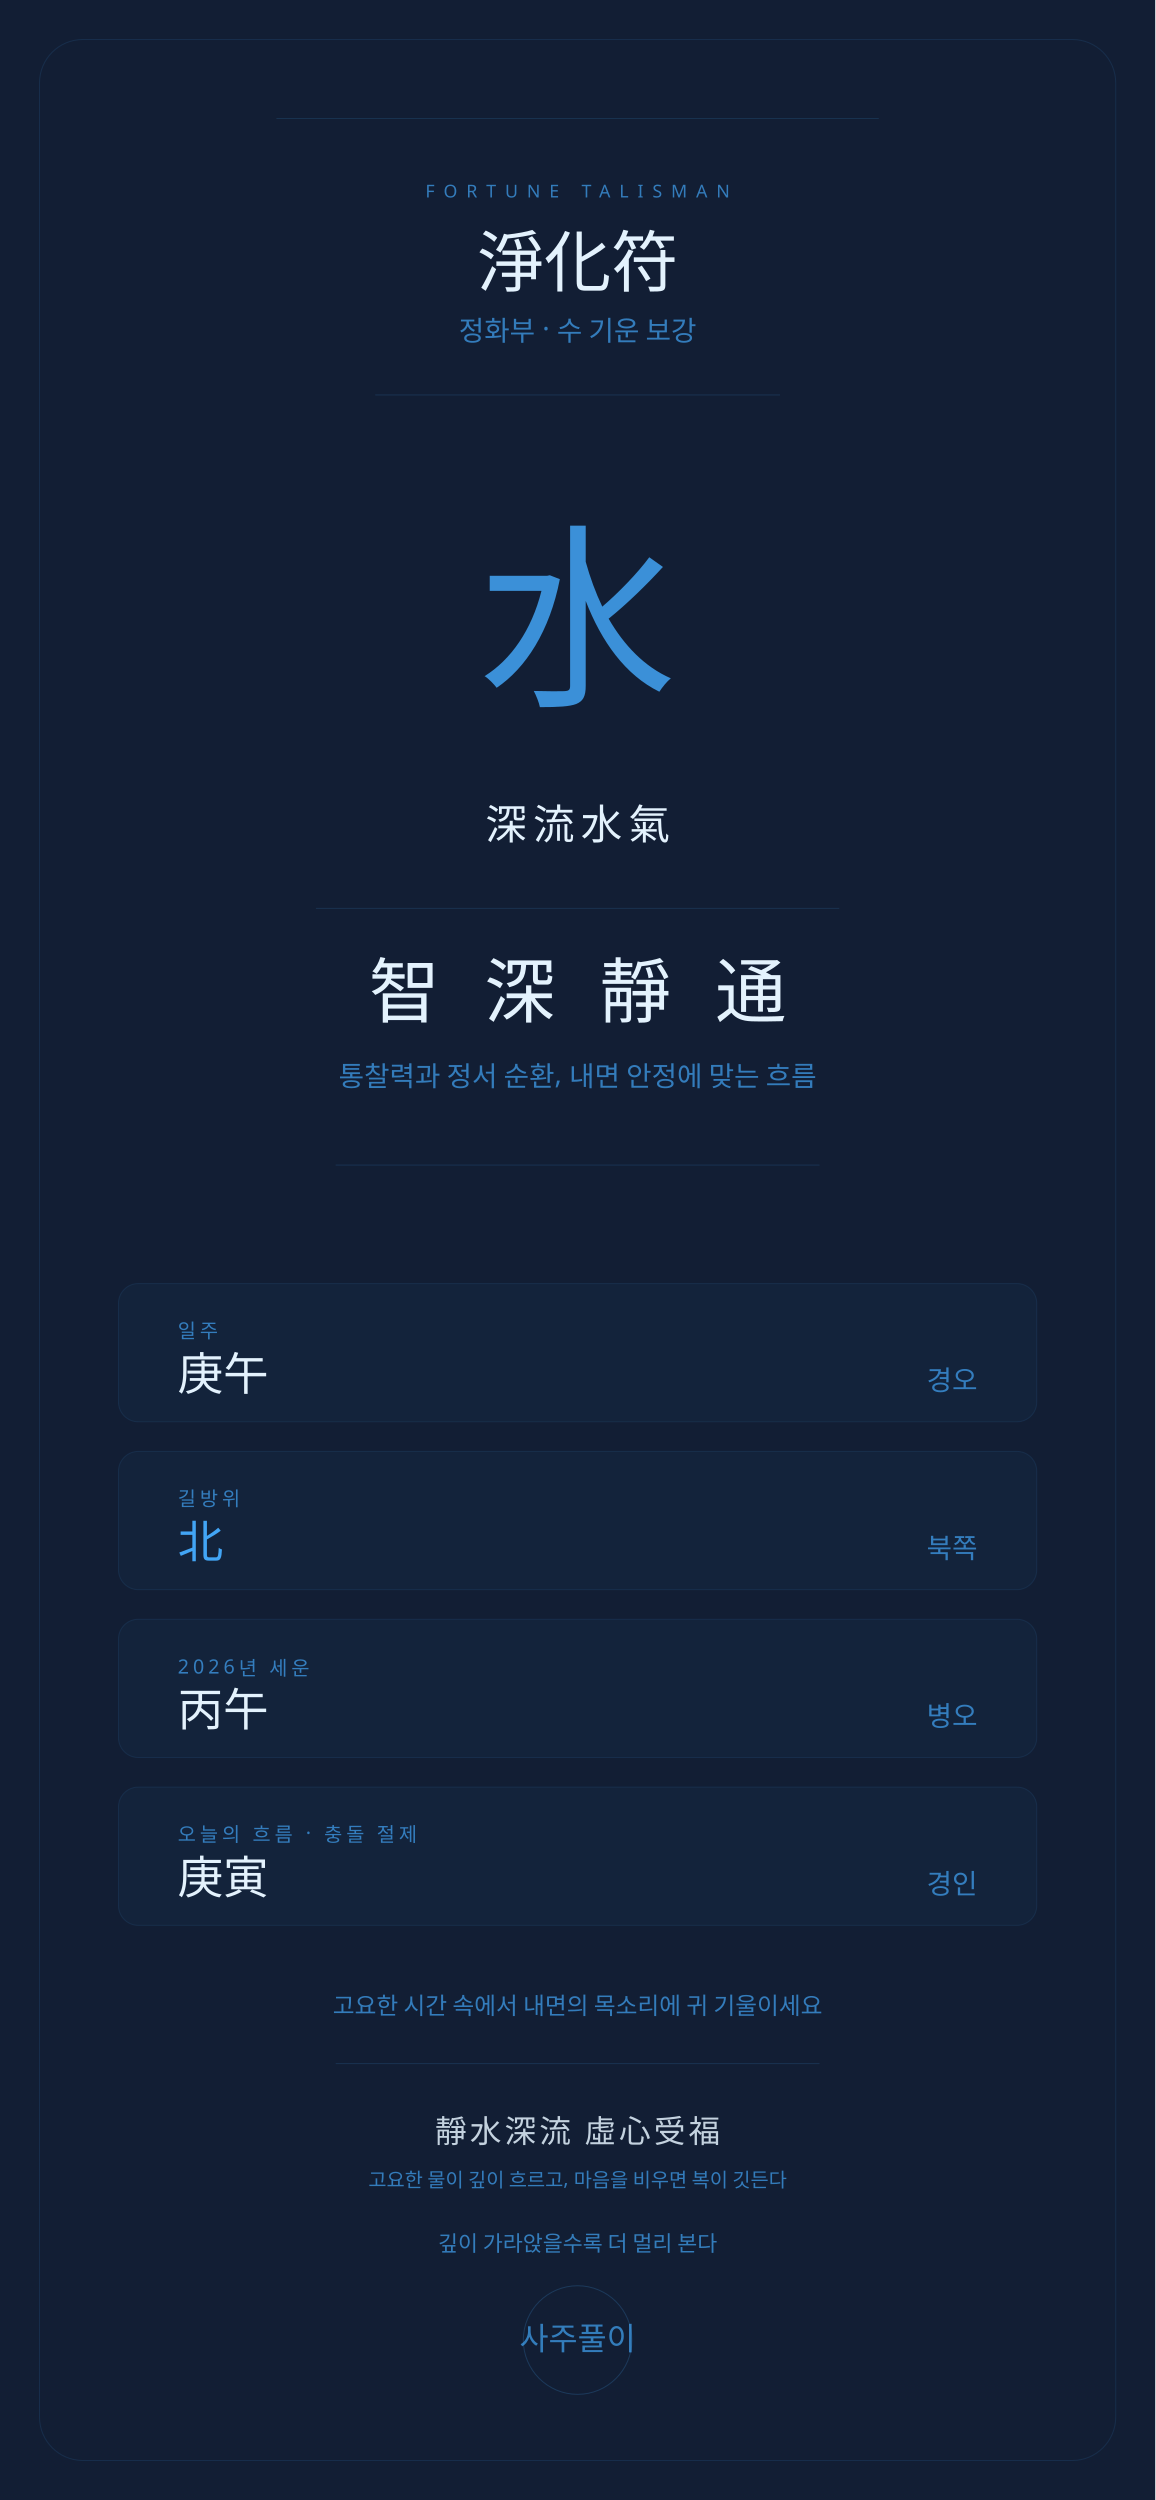
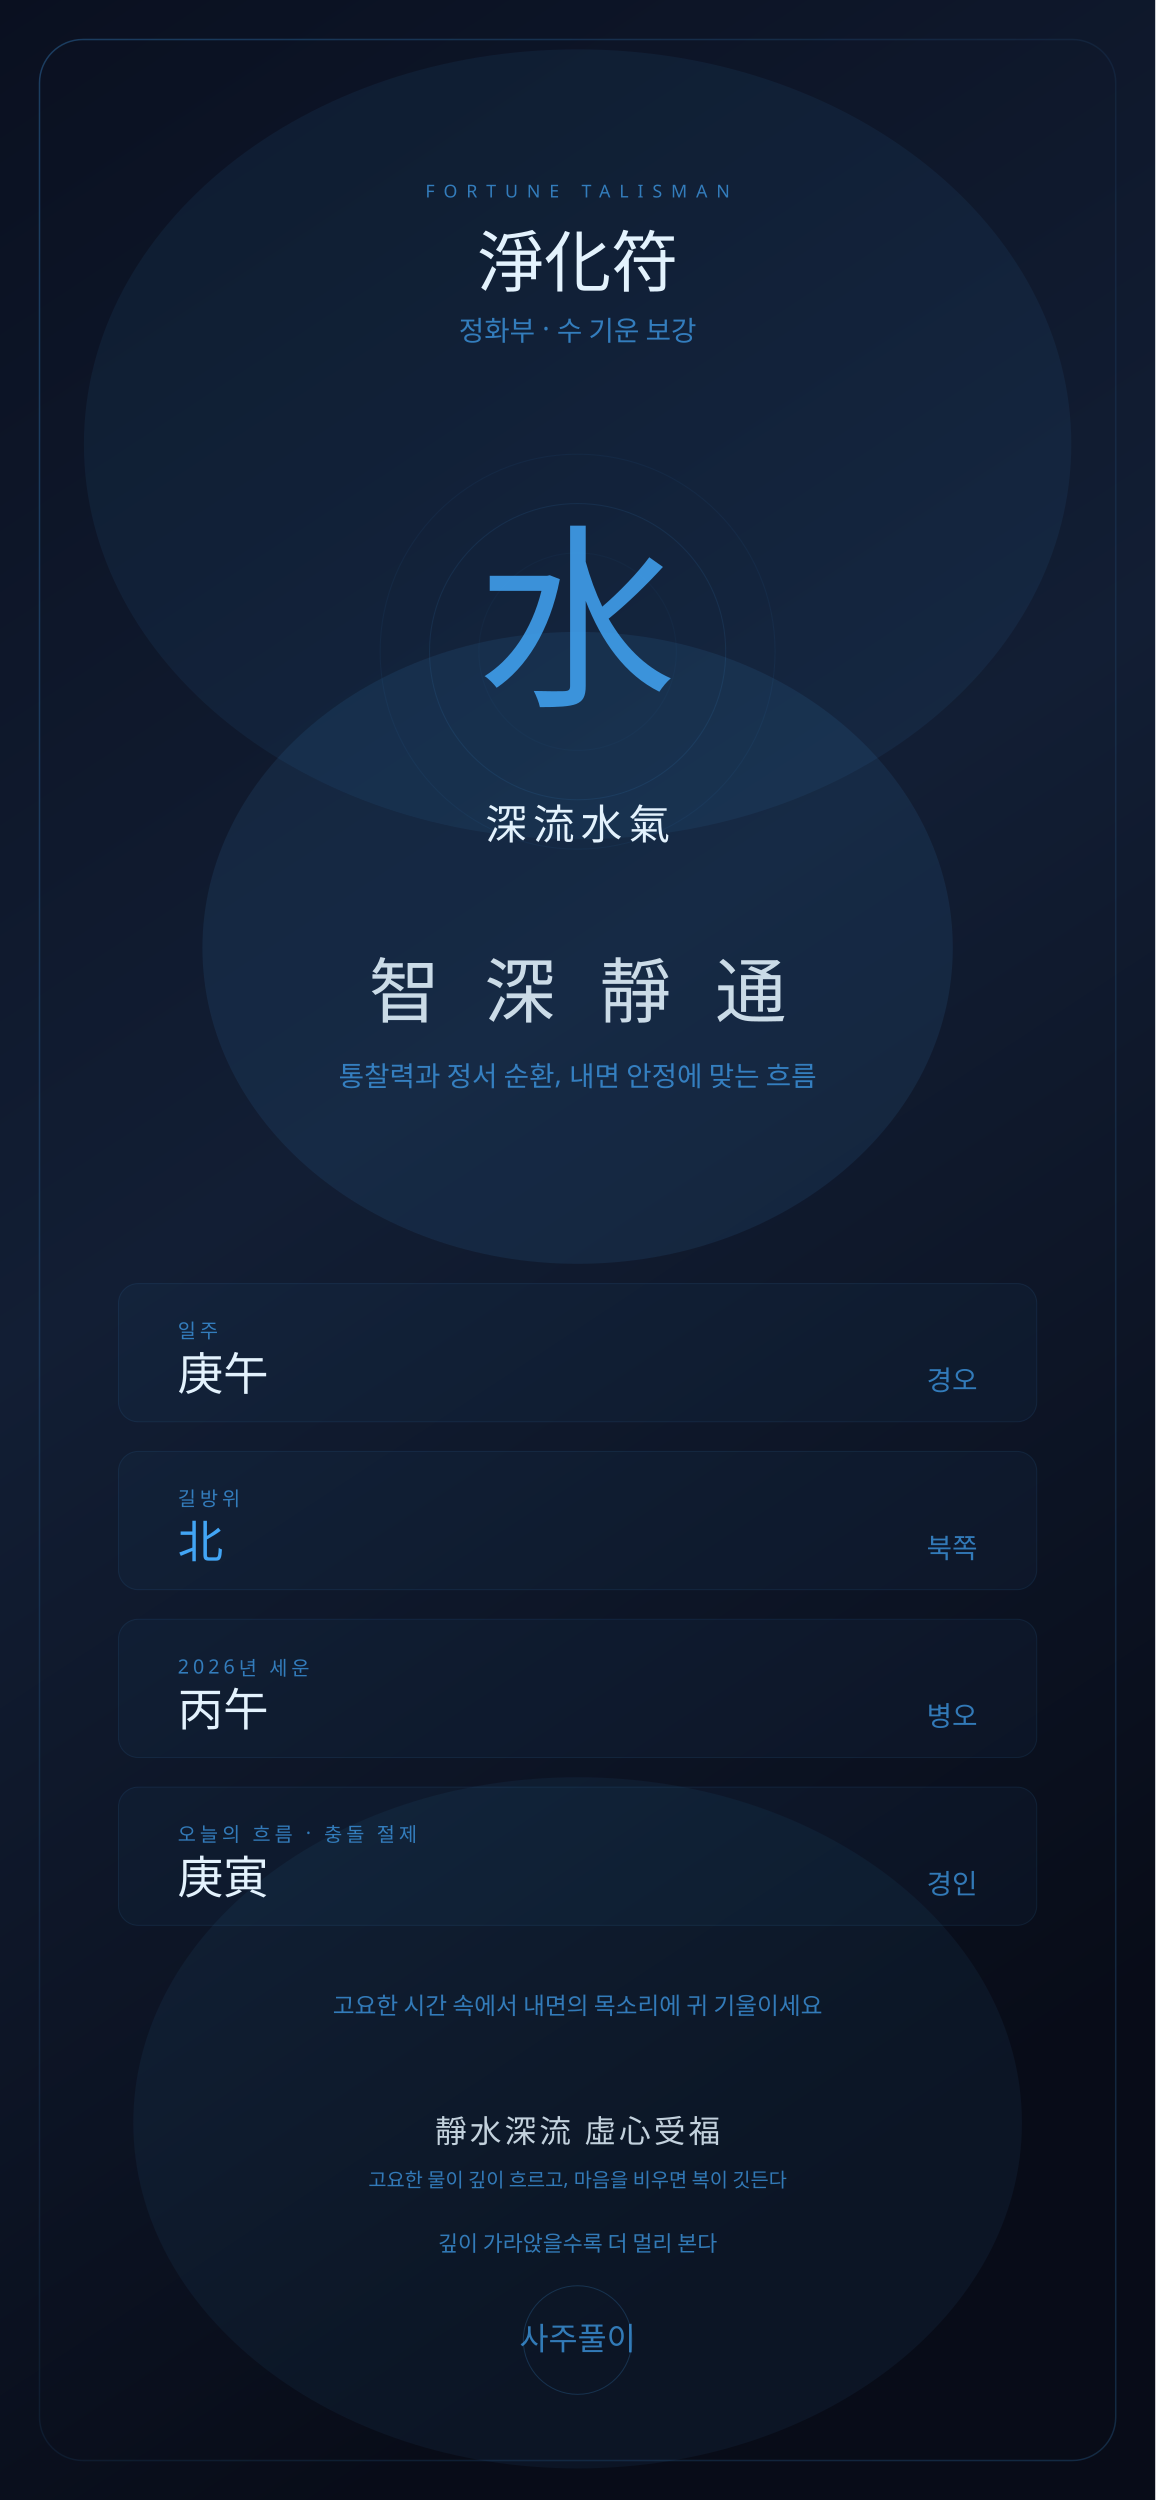
<svg xmlns="http://www.w3.org/2000/svg" width="1170" height="2532" viewBox="0 0 1170 2532">
-   <rect width="1170" height="2532" fill="#121e34" />
-   <rect x="40" y="40" width="1090" height="2452" fill="none" stroke="#42a5f5" stroke-opacity="0.12" stroke-width="1" rx="44" />
-   <line x1="280" y1="120" x2="890" y2="120" stroke="#42a5f5" stroke-opacity="0.15" stroke-width="1" />
+   <defs>
+     <linearGradient id="bg" x1="0" y1="0" x2="0.3" y2="1">
+       <stop offset="0%" stop-color="#0a1020" />
+       <stop offset="50%" stop-color="#121e34" />
+       <stop offset="100%" stop-color="#080c18" />
+     </linearGradient>
+     <linearGradient id="border-gradient" x1="0" y1="0" x2="1" y2="1">
+       <stop offset="0%" stop-color="#42a5f5" stop-opacity="0.3" />
+       <stop offset="50%" stop-color="#42a5f5" stop-opacity="0.08" />
+       <stop offset="100%" stop-color="#42a5f5" stop-opacity="0.2" />
+     </linearGradient>
+     <linearGradient id="line-h" x1="0" y1="0" x2="1" y2="0">
+       <stop offset="0%" stop-color="#42a5f5" stop-opacity="0" />
+       <stop offset="30%" stop-color="#42a5f5" stop-opacity="0.2" />
+       <stop offset="70%" stop-color="#42a5f5" stop-opacity="0.2" />
+       <stop offset="100%" stop-color="#42a5f5" stop-opacity="0" />
+     </linearGradient>
+   </defs>
+   <rect width="1170" height="2532" fill="url(#bg)" />
+   <ellipse cx="585" cy="450" rx="500" ry="400" fill="rgb(66,165,245)" opacity="0.07" />
+   <ellipse cx="585" cy="960" rx="380" ry="320" fill="rgb(66,165,245)" opacity="0.09" />
+   <ellipse cx="585" cy="2150" rx="450" ry="350" fill="rgb(66,165,245)" opacity="0.06" />
+   <rect x="40" y="40" width="1090" height="2452" fill="none" stroke="url(#border-gradient)" stroke-width="1.5" rx="44" />
+   <line x1="280" y1="120" x2="890" y2="120" stroke="url(#line-h)" stroke-width="1" />
  <text x="585" y="200" font-size="18" letter-spacing="0.5em" text-anchor="middle" fill="rgba(66, 165, 245, 0.7)" font-family="sans-serif">FORTUNE TALISMAN</text>
  <text x="585" y="290" font-size="68" text-anchor="middle" fill="#e3f2fd" font-family="serif">淨化符</text>
  <text x="585" y="345" font-size="28" text-anchor="middle" fill="rgba(66, 165, 245, 0.7)" font-family="sans-serif">정화부 · 수 기운 보강</text>
-   <line x1="380" y1="400" x2="790" y2="400" stroke="#42a5f5" stroke-opacity="0.15" stroke-width="1" />
+   <line x1="380" y1="400" x2="790" y2="400" stroke="url(#line-h)" stroke-width="1" />
+   <circle cx="585" cy="660" r="200" fill="none" stroke="#42a5f5" stroke-opacity="0.06" stroke-width="1" />
+   <circle cx="585" cy="660" r="150" fill="none" stroke="#42a5f5" stroke-opacity="0.1" stroke-width="1" />
+   <circle cx="585" cy="660" r="100" fill="none" stroke="#42a5f5" stroke-opacity="0.04" stroke-width="1" />
  <text x="585" y="700" font-size="200" text-anchor="middle" fill="#42a5f5" font-family="serif" opacity="0.85">水</text>
  <text x="585" y="850" font-size="42" text-anchor="middle" fill="#e3f2fd" font-family="serif" letter-spacing="0.15em">深流水氣</text>
-   <line x1="320" y1="920" x2="850" y2="920" stroke="#42a5f5" stroke-opacity="0.15" stroke-width="1" />
-   <text x="585" y="1030" font-size="72" text-anchor="middle" fill="#e3f2fd" font-family="serif" letter-spacing="0.2em">智 深 靜 通</text>
+   <line x1="320" y1="920" x2="850" y2="920" stroke="url(#line-h)" stroke-width="1" />
+   <text x="585" y="1030" font-size="72" text-anchor="middle" fill="#e3f2fd" font-family="serif" letter-spacing="0.2em" opacity="0.88">智 深 靜 通</text>
  <text x="585" y="1100" font-size="28" text-anchor="middle" fill="rgba(66, 165, 245, 0.7)" font-family="sans-serif">통찰력과 정서 순환, 내면 안정에 맞는 흐름</text>
-   <line x1="340" y1="1180" x2="830" y2="1180" stroke="#42a5f5" stroke-opacity="0.15" stroke-width="1" />
+   <line x1="340" y1="1180" x2="830" y2="1180" stroke="url(#line-h)" stroke-width="1" />
  <rect x="120" y="1300" width="930" height="140" rx="20" fill="#42a5f5" fill-opacity="0.04" stroke="#42a5f5" stroke-opacity="0.1" stroke-width="1" />
  <text x="180" y="1355" font-size="20" fill="rgba(66, 165, 245, 0.7)" font-family="sans-serif" letter-spacing="0.2em">일주</text>
  <text x="180" y="1408" font-size="46" fill="#e3f2fd" font-family="serif">庚午</text>
  <text x="990" y="1408" font-size="28" text-anchor="end" fill="rgba(66, 165, 245, 0.7)" font-family="sans-serif">경오</text>
  <rect x="120" y="1470" width="930" height="140" rx="20" fill="#42a5f5" fill-opacity="0.04" stroke="#42a5f5" stroke-opacity="0.1" stroke-width="1" />
  <text x="180" y="1525" font-size="20" fill="rgba(66, 165, 245, 0.7)" font-family="sans-serif" letter-spacing="0.2em">길방위</text>
  <text x="180" y="1578" font-size="46" fill="#42a5f5" font-family="serif">北</text>
  <text x="990" y="1578" font-size="28" text-anchor="end" fill="rgba(66, 165, 245, 0.7)" font-family="sans-serif">북쪽</text>
  <rect x="120" y="1640" width="930" height="140" rx="20" fill="#42a5f5" fill-opacity="0.04" stroke="#42a5f5" stroke-opacity="0.1" stroke-width="1" />
  <text x="180" y="1695" font-size="20" fill="rgba(66, 165, 245, 0.7)" font-family="sans-serif" letter-spacing="0.2em">2026년 세운</text>
  <text x="180" y="1748" font-size="46" fill="#e3f2fd" font-family="serif">丙午</text>
  <text x="990" y="1748" font-size="28" text-anchor="end" fill="rgba(66, 165, 245, 0.7)" font-family="sans-serif">병오</text>
  <rect x="120" y="1810" width="930" height="140" rx="20" fill="#42a5f5" fill-opacity="0.04" stroke="#42a5f5" stroke-opacity="0.1" stroke-width="1" />
  <text x="180" y="1865" font-size="20" fill="rgba(66, 165, 245, 0.7)" font-family="sans-serif" letter-spacing="0.2em">오늘의 흐름 · 충돌 절제</text>
  <text x="180" y="1918" font-size="46" fill="#e3f2fd" font-family="serif">庚寅</text>
  <text x="990" y="1918" font-size="28" text-anchor="end" fill="rgba(66, 165, 245, 0.7)" font-family="sans-serif">경인</text>
  <text x="585" y="2040" font-size="24" text-anchor="middle" fill="rgba(66, 165, 245, 0.7)" font-family="sans-serif">고요한 시간 속에서 내면의 목소리에 귀 기울이세요</text>
-   <line x1="340" y1="2090" x2="830" y2="2090" stroke="#42a5f5" stroke-opacity="0.15" stroke-width="1" />
+   <line x1="340" y1="2090" x2="830" y2="2090" stroke="url(#line-h)" stroke-width="1" />
  <text x="585" y="2170" font-size="32" text-anchor="middle" fill="#e3f2fd" font-family="serif" letter-spacing="0.1em" opacity="0.85">靜水深流 虛心受福</text>
  <text x="585" y="2215" font-size="20" text-anchor="middle" fill="rgba(66, 165, 245, 0.7)" font-family="sans-serif">고요한 물이 깊이 흐르고, 마음을 비우면 복이 깃든다</text>
  <text x="585" y="2280" font-size="22" text-anchor="middle" fill="#42a5f5" font-family="sans-serif" opacity="0.7">깊이 가라앉을수록 더 멀리 본다</text>
  <circle cx="585" cy="2370" r="55" fill="none" stroke="#42a5f5" stroke-opacity="0.2" stroke-width="1" />
  <text x="585" y="2380" font-size="32" text-anchor="middle" fill="#42a5f5" font-family="serif" opacity="0.7">사주풀이</text>
</svg>
